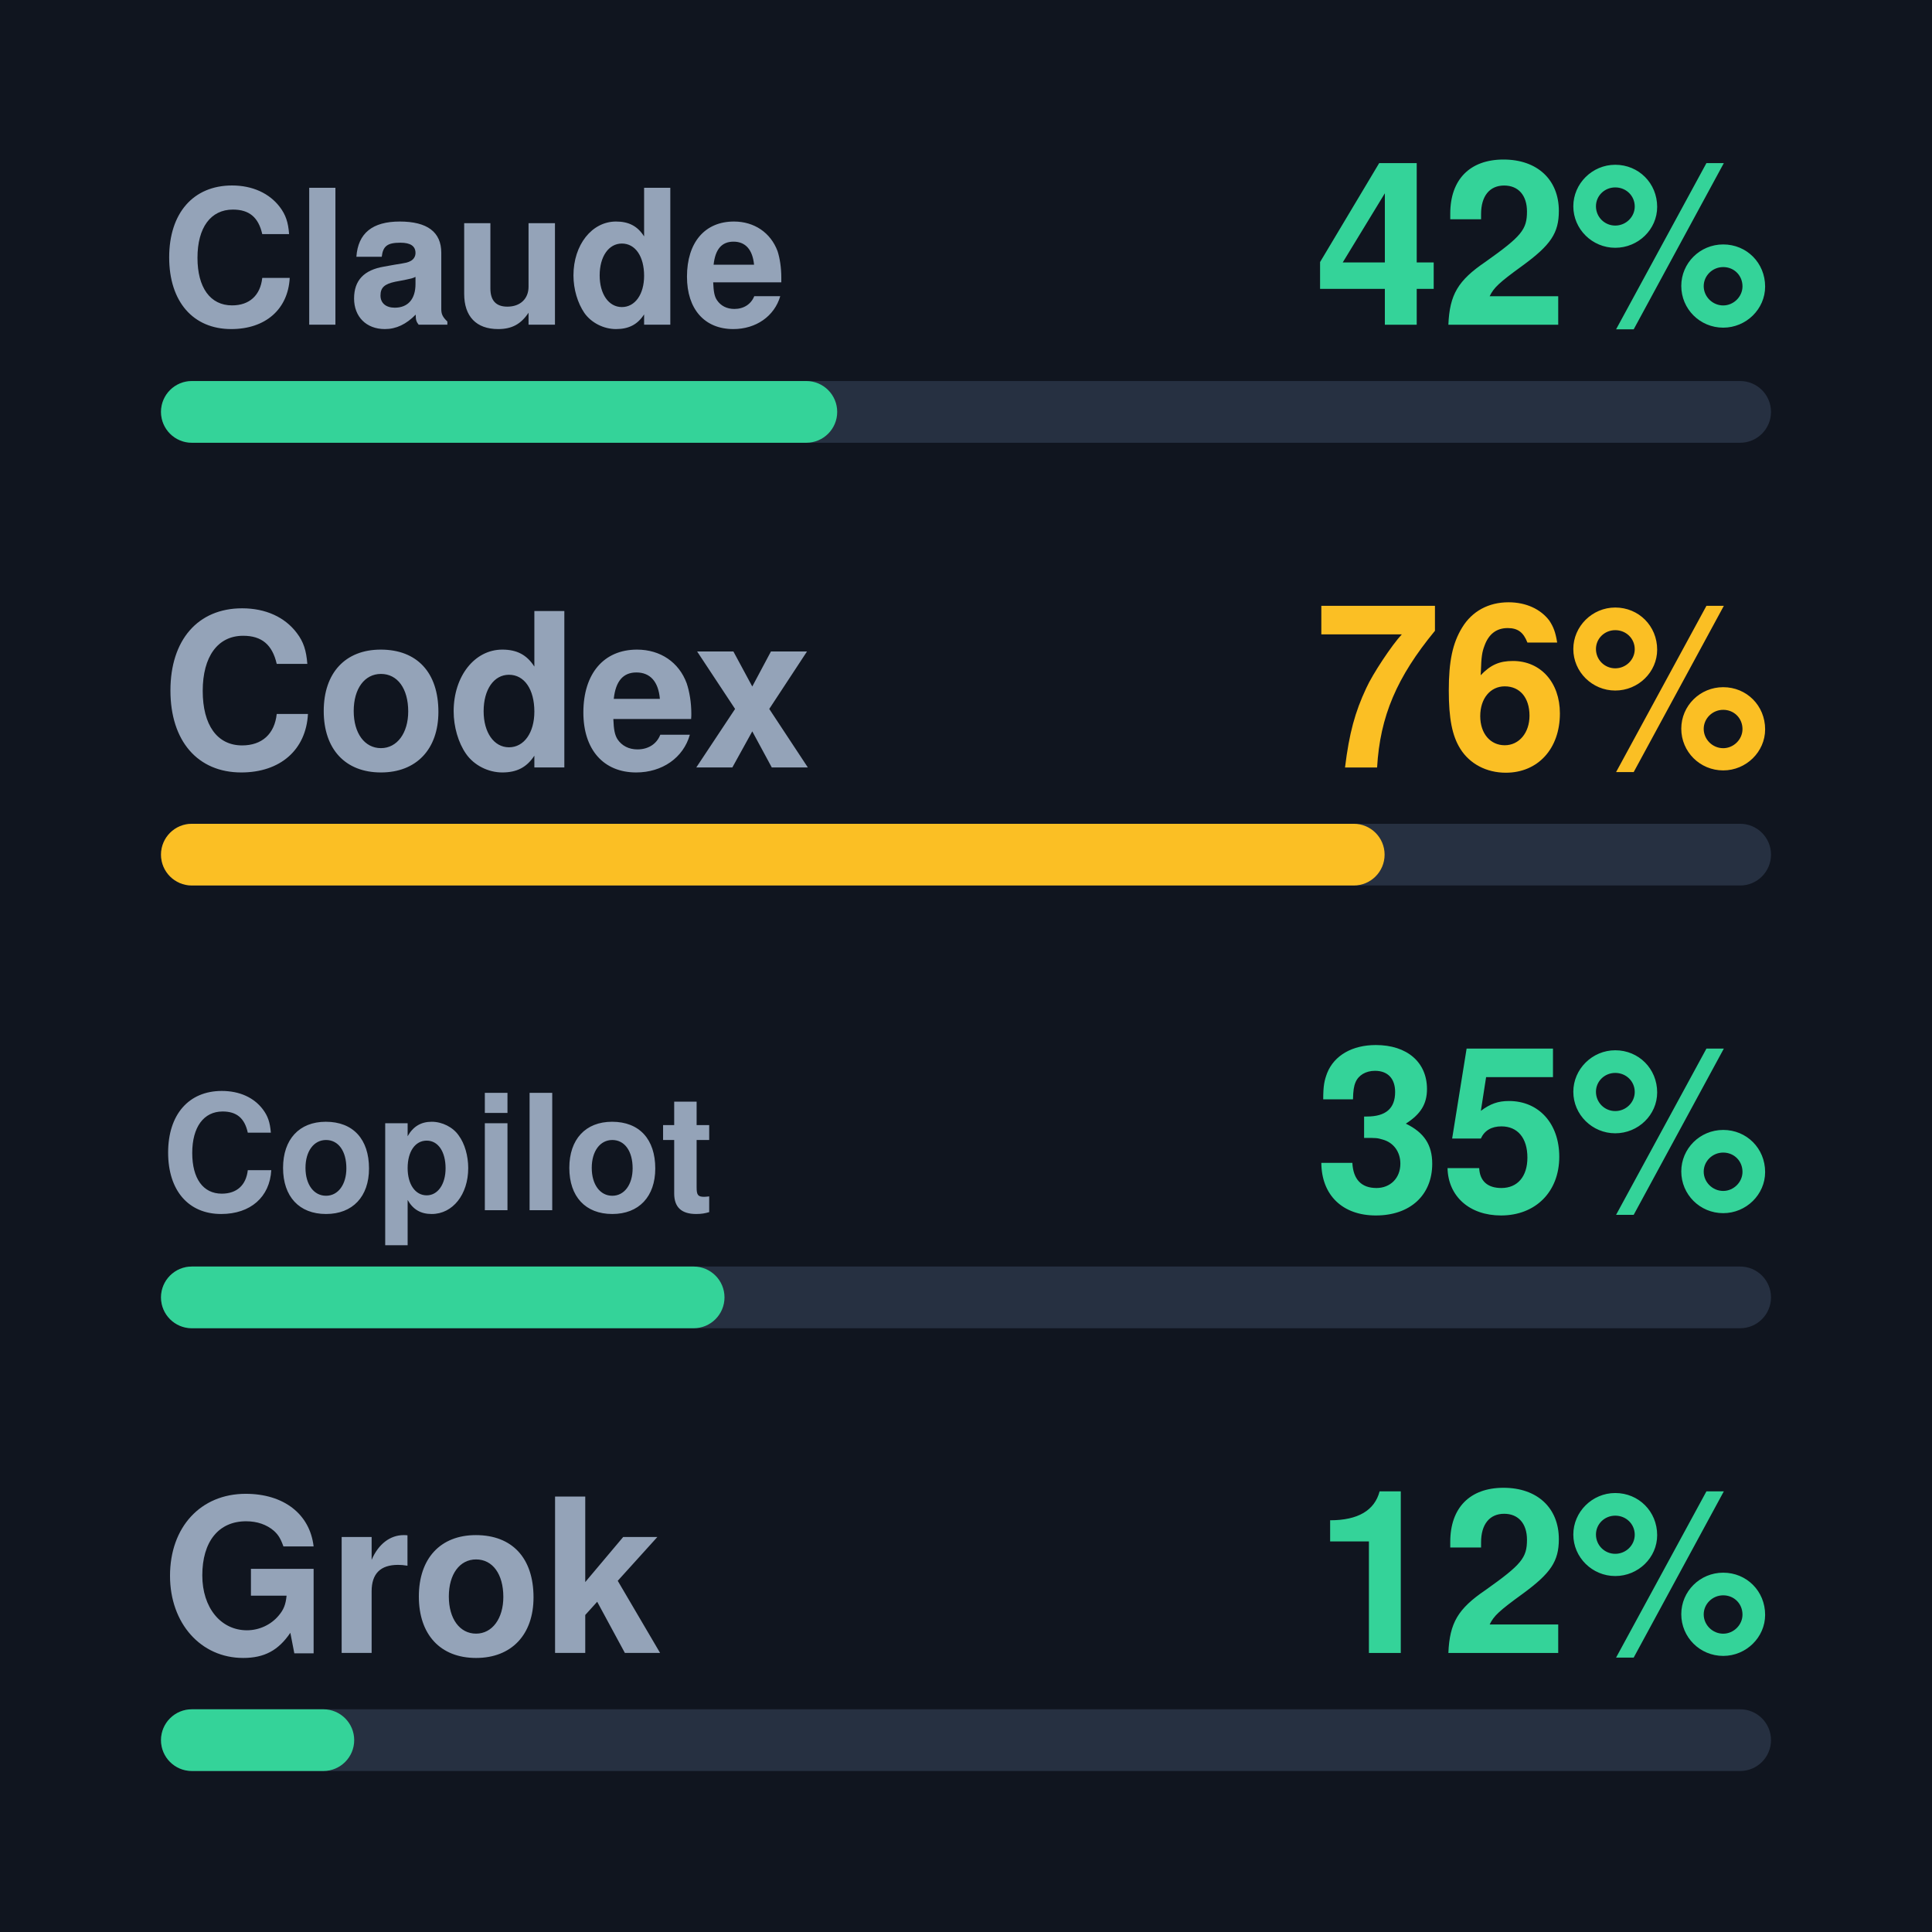
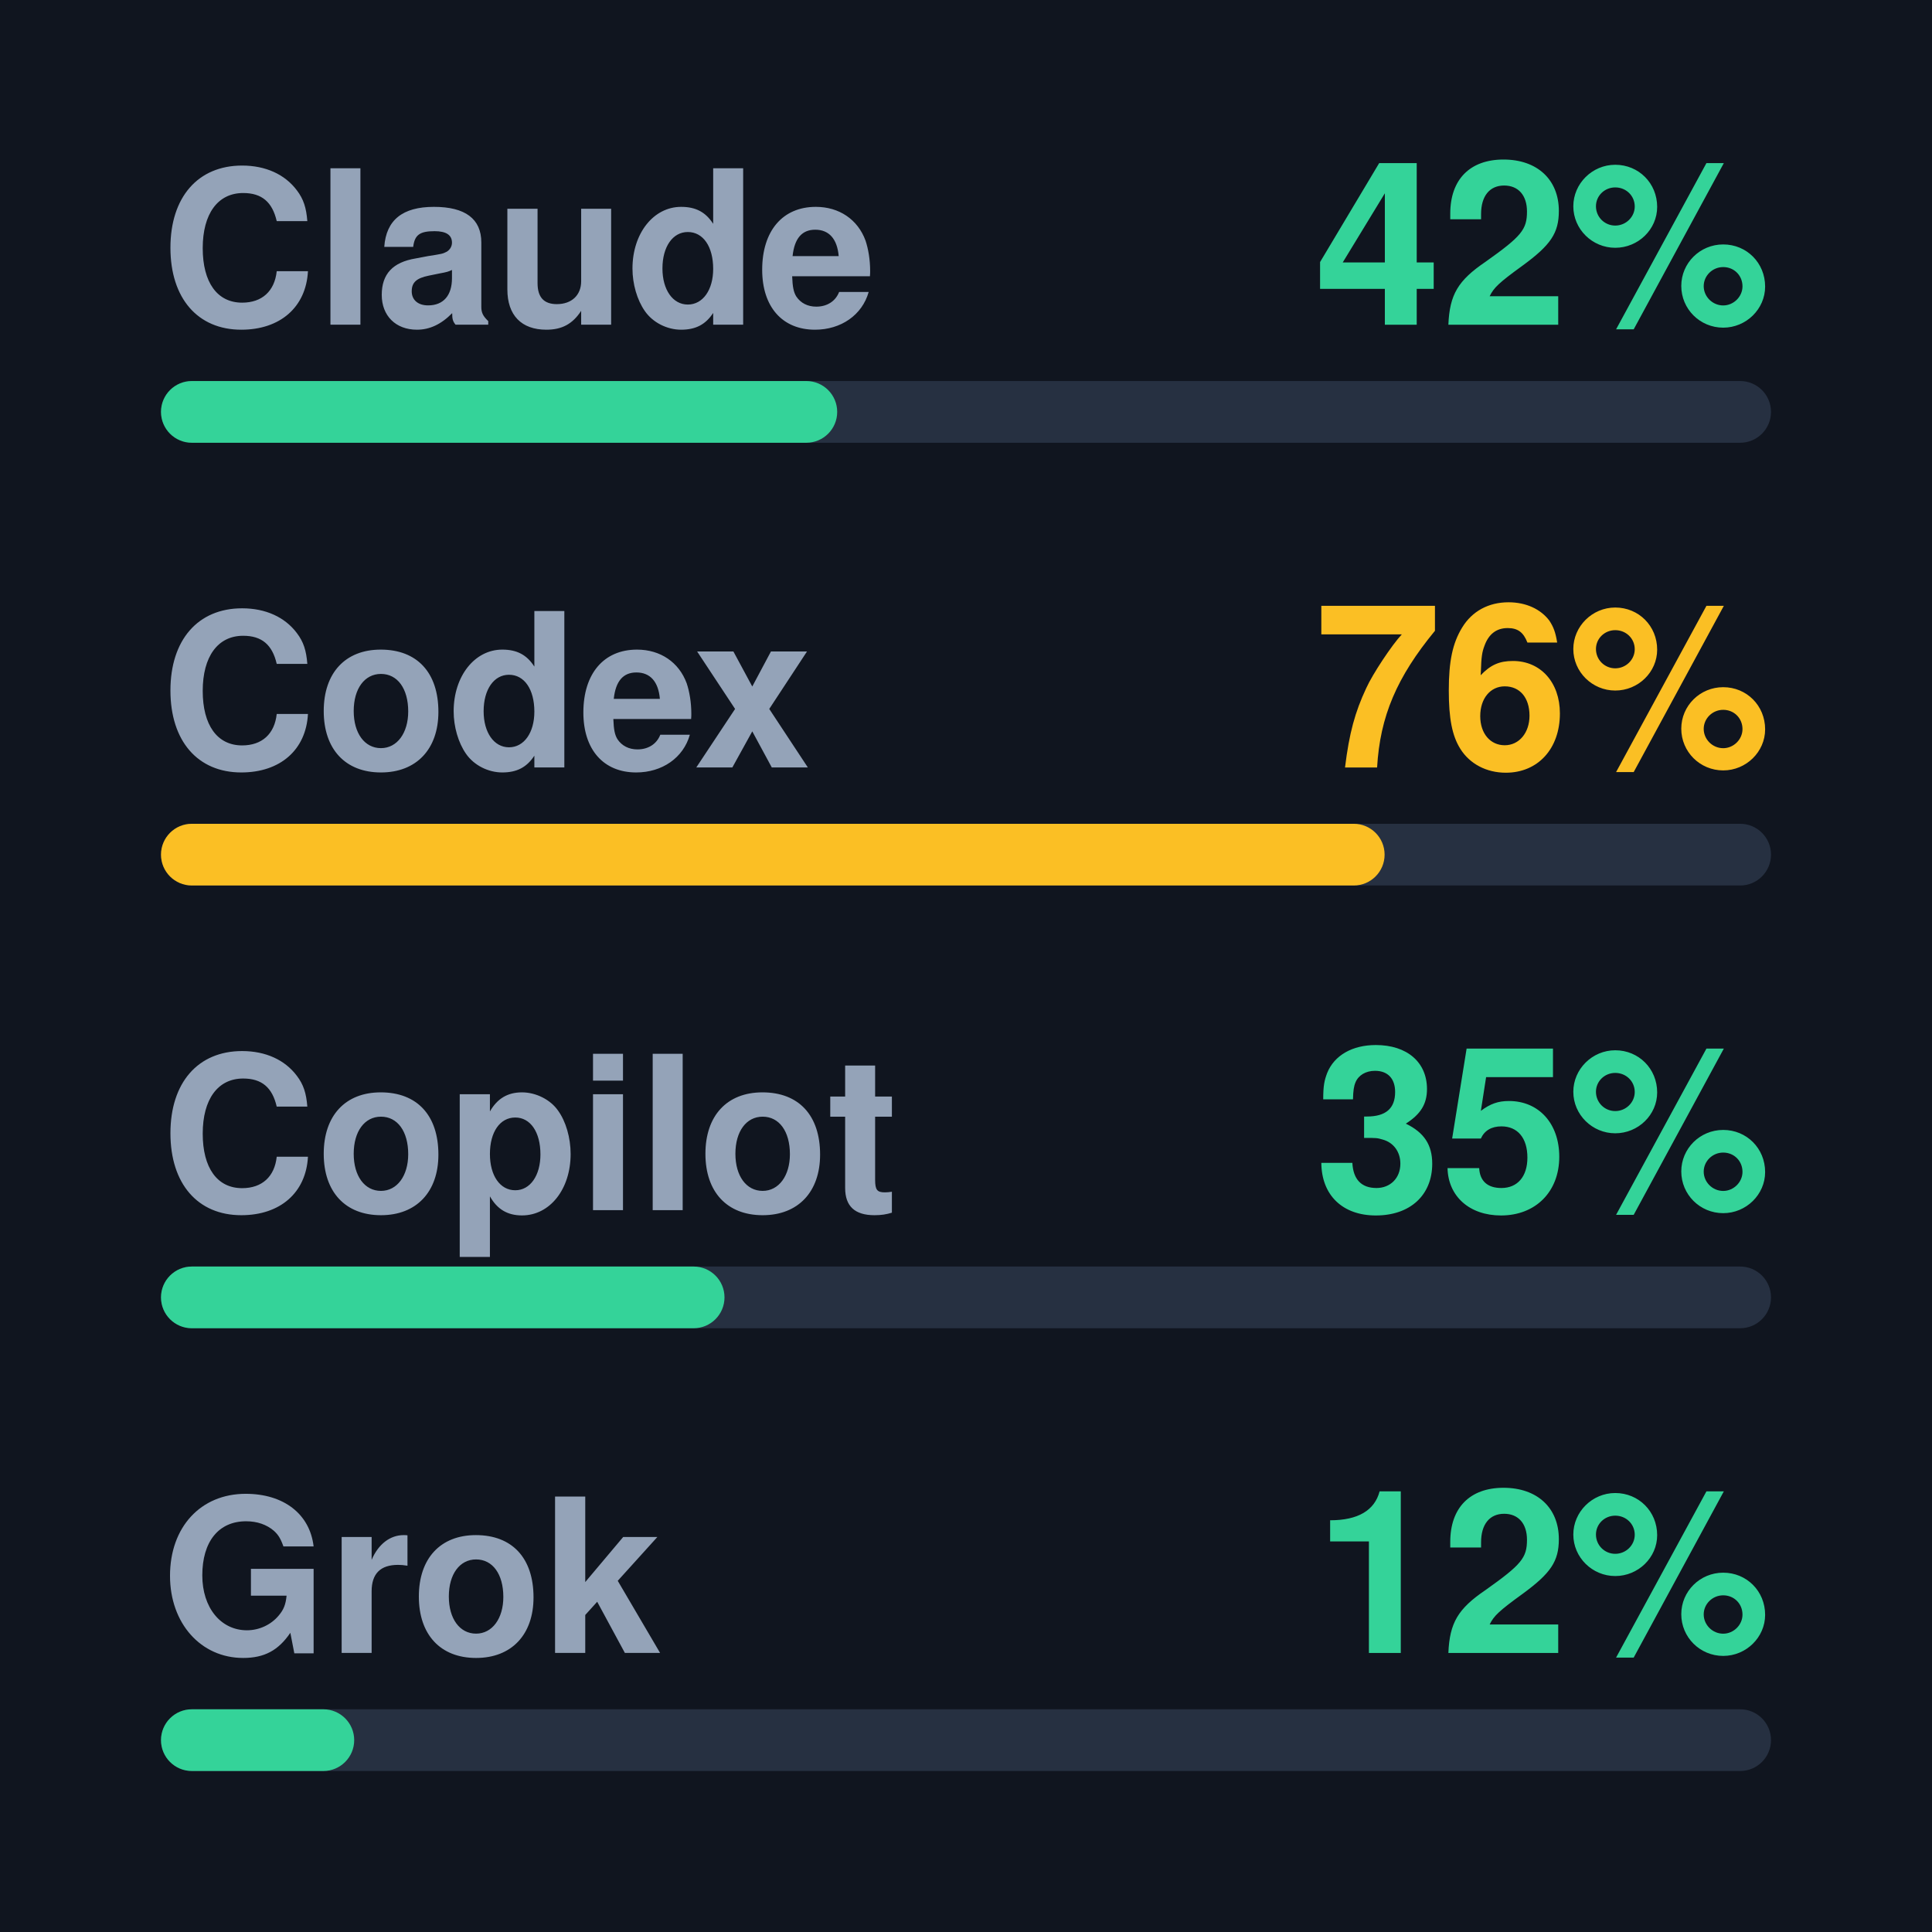
<svg xmlns="http://www.w3.org/2000/svg" width="144" height="144" viewBox="0 0 144 144">
  <rect width="144" height="144" fill="#10151f" />
-   <text x="12" y="24.2" fill="#94a3b8" font-family="'Segoe UI', 'SF Pro Display', 'Helvetica Neue', Helvetica, Arial, sans-serif" font-size="14" font-weight="700" text-anchor="start">Claude</text>
+   <text x="12" y="24.2" fill="#94a3b8" font-family="'Segoe UI', 'SF Pro Display', 'Helvetica Neue', Helvetica, Arial, sans-serif" font-size="16" font-weight="700" text-anchor="start">Claude</text>
  <text x="132" y="24.2" fill="#34d399" font-family="'Segoe UI', 'SF Pro Display', 'Helvetica Neue', Helvetica, Arial, sans-serif" font-size="17" font-weight="700" text-anchor="end">42%</text>
  <rect x="12" y="28.4" width="120" height="4.6" rx="2.3" fill="#263041" />
  <rect x="12" y="28.4" width="50.4" height="4.6" rx="2.3" fill="#34d399" />
  <text x="12" y="57.2" fill="#94a3b8" font-family="'Segoe UI', 'SF Pro Display', 'Helvetica Neue', Helvetica, Arial, sans-serif" font-size="16" font-weight="700" text-anchor="start">Codex</text>
  <text x="132" y="57.2" fill="#fbbf24" font-family="'Segoe UI', 'SF Pro Display', 'Helvetica Neue', Helvetica, Arial, sans-serif" font-size="17" font-weight="700" text-anchor="end">76%</text>
  <rect x="12" y="61.4" width="120" height="4.6" rx="2.3" fill="#263041" />
  <rect x="12" y="61.4" width="91.2" height="4.6" rx="2.3" fill="#fbbf24" />
-   <text x="12" y="90.2" fill="#94a3b8" font-family="'Segoe UI', 'SF Pro Display', 'Helvetica Neue', Helvetica, Arial, sans-serif" font-size="12" font-weight="700" text-anchor="start">Copilot</text>
+   <text x="12" y="90.2" fill="#94a3b8" font-family="'Segoe UI', 'SF Pro Display', 'Helvetica Neue', Helvetica, Arial, sans-serif" font-size="16" font-weight="700" text-anchor="start">Copilot</text>
  <text x="132" y="90.2" fill="#34d399" font-family="'Segoe UI', 'SF Pro Display', 'Helvetica Neue', Helvetica, Arial, sans-serif" font-size="17" font-weight="700" text-anchor="end">35%</text>
  <rect x="12" y="94.4" width="120" height="4.6" rx="2.3" fill="#263041" />
  <rect x="12" y="94.4" width="42" height="4.6" rx="2.3" fill="#34d399" />
  <text x="12" y="123.2" fill="#94a3b8" font-family="'Segoe UI', 'SF Pro Display', 'Helvetica Neue', Helvetica, Arial, sans-serif" font-size="16" font-weight="700" text-anchor="start">Grok</text>
  <text x="132" y="123.2" fill="#34d399" font-family="'Segoe UI', 'SF Pro Display', 'Helvetica Neue', Helvetica, Arial, sans-serif" font-size="17" font-weight="700" text-anchor="end">12%</text>
  <rect x="12" y="127.4" width="120" height="4.6" rx="2.3" fill="#263041" />
  <rect x="12" y="127.4" width="14.4" height="4.6" rx="2.3" fill="#34d399" />
</svg>
